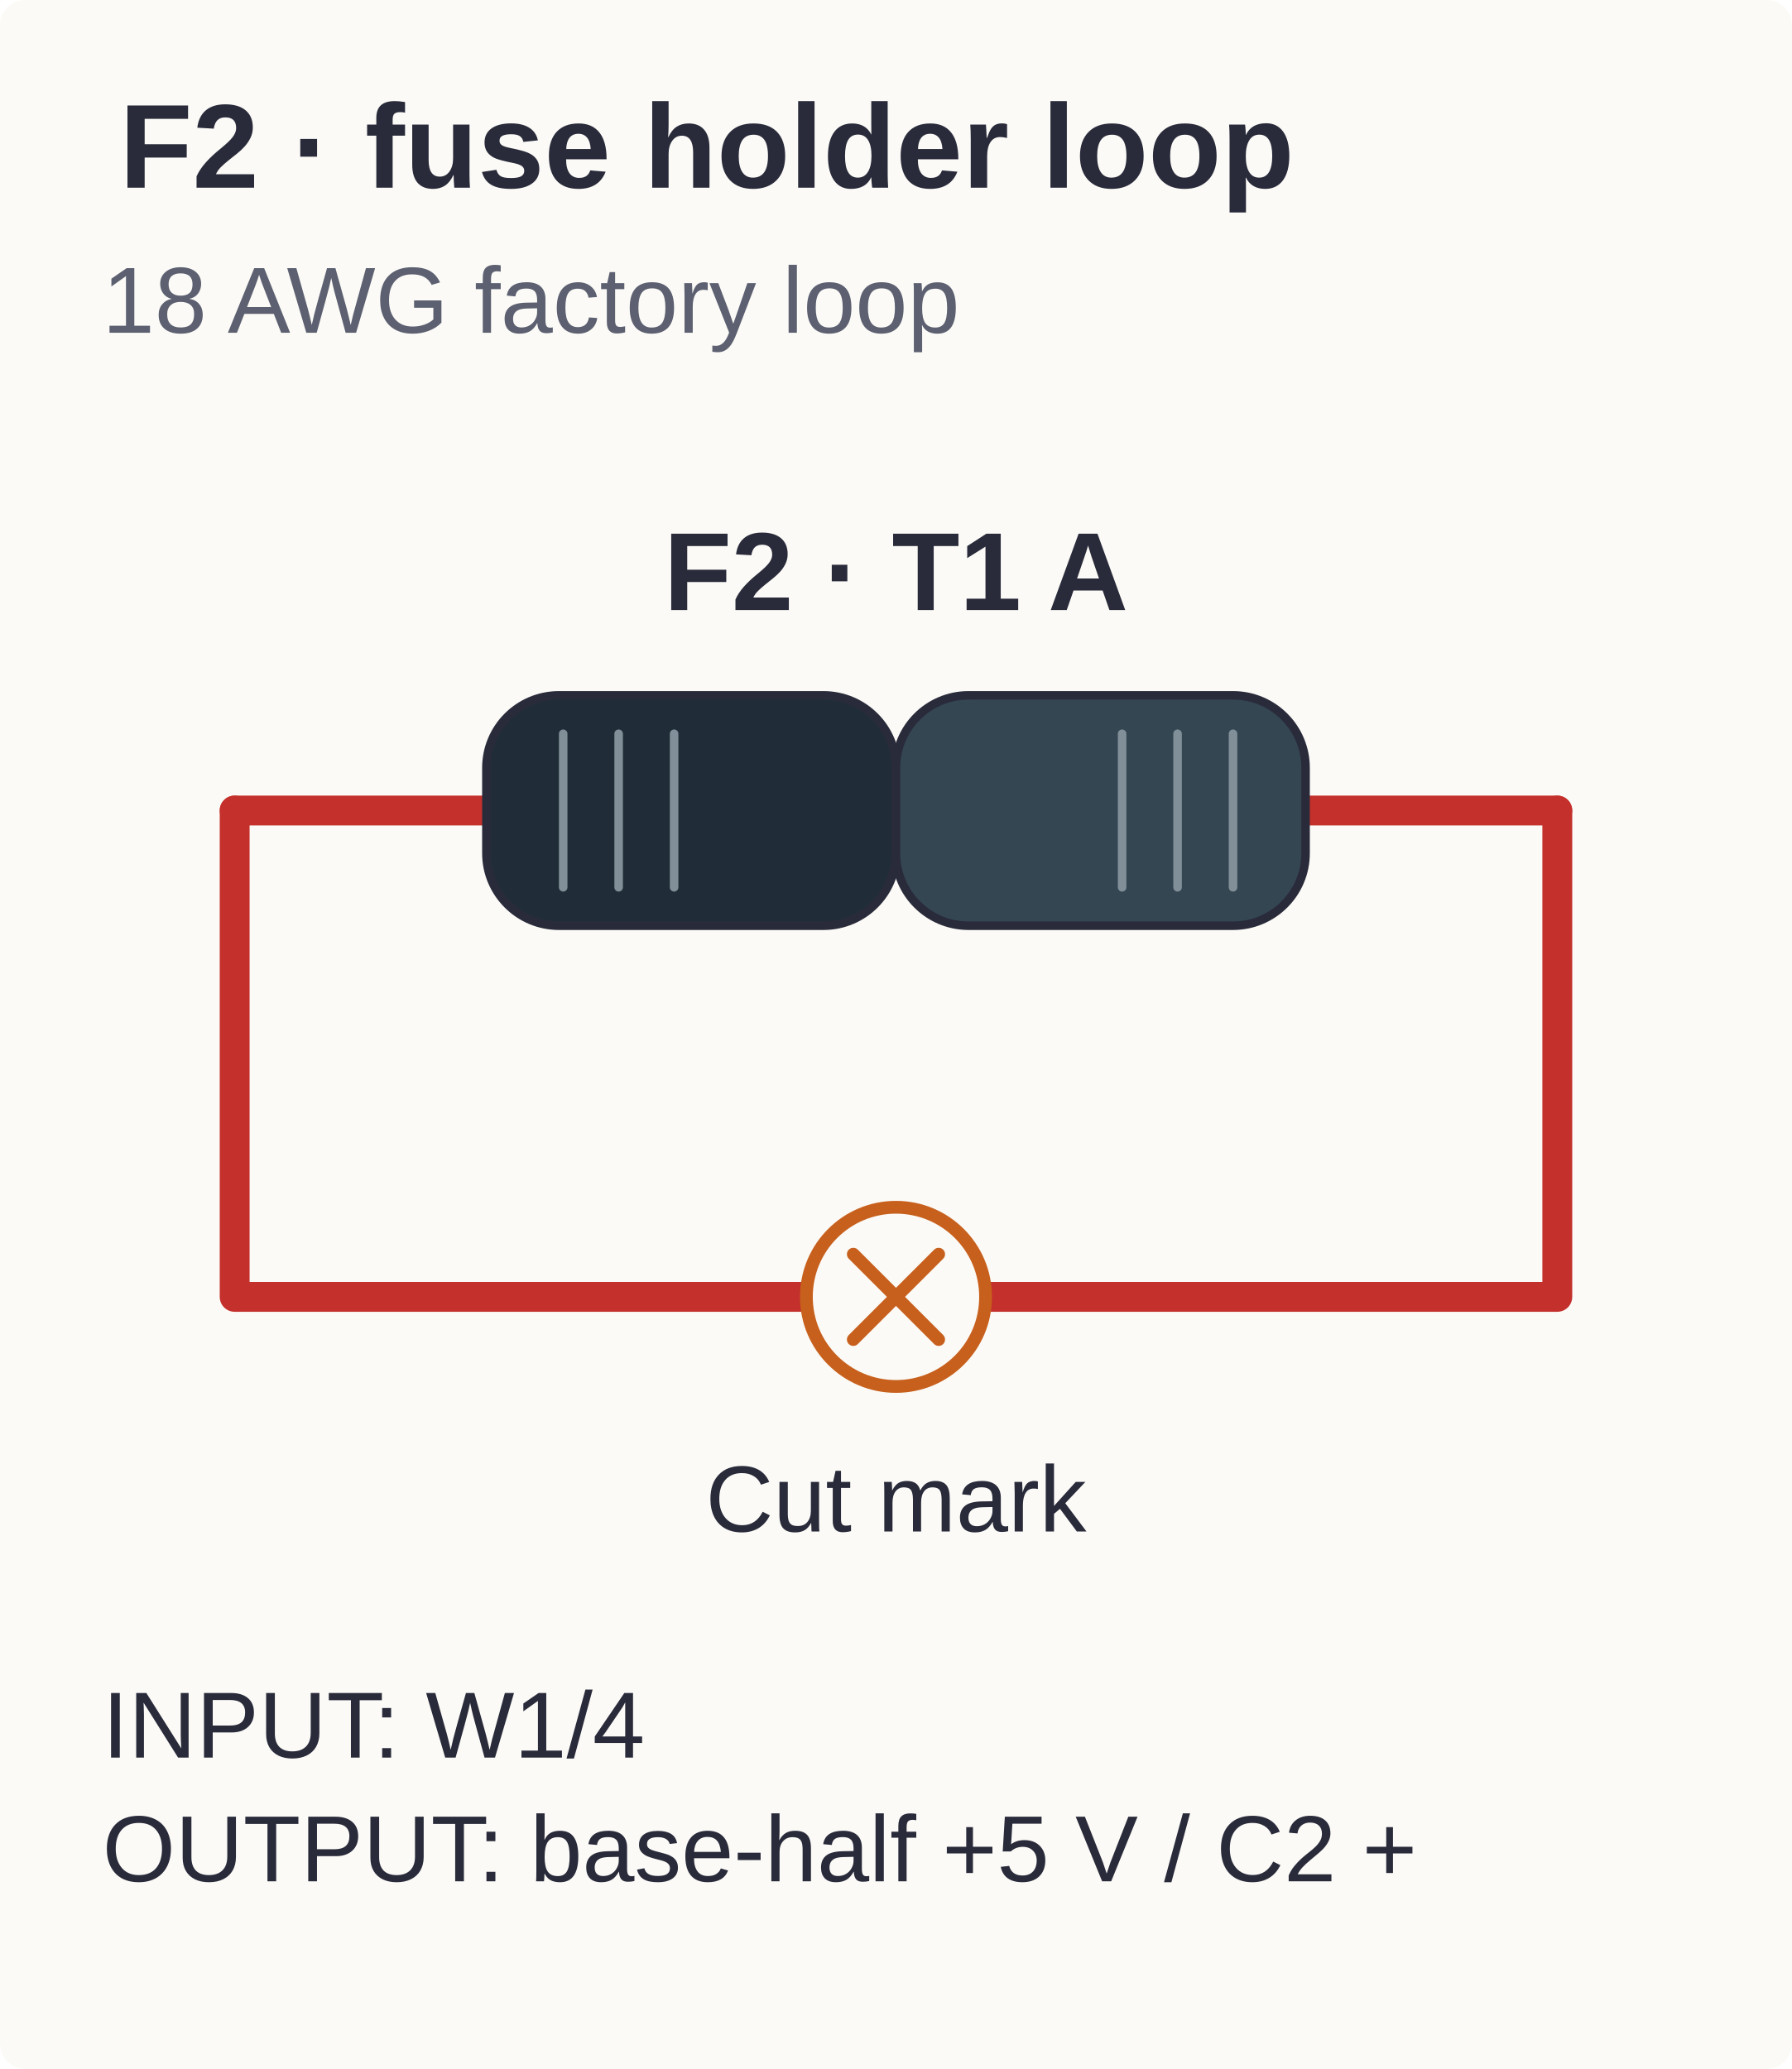
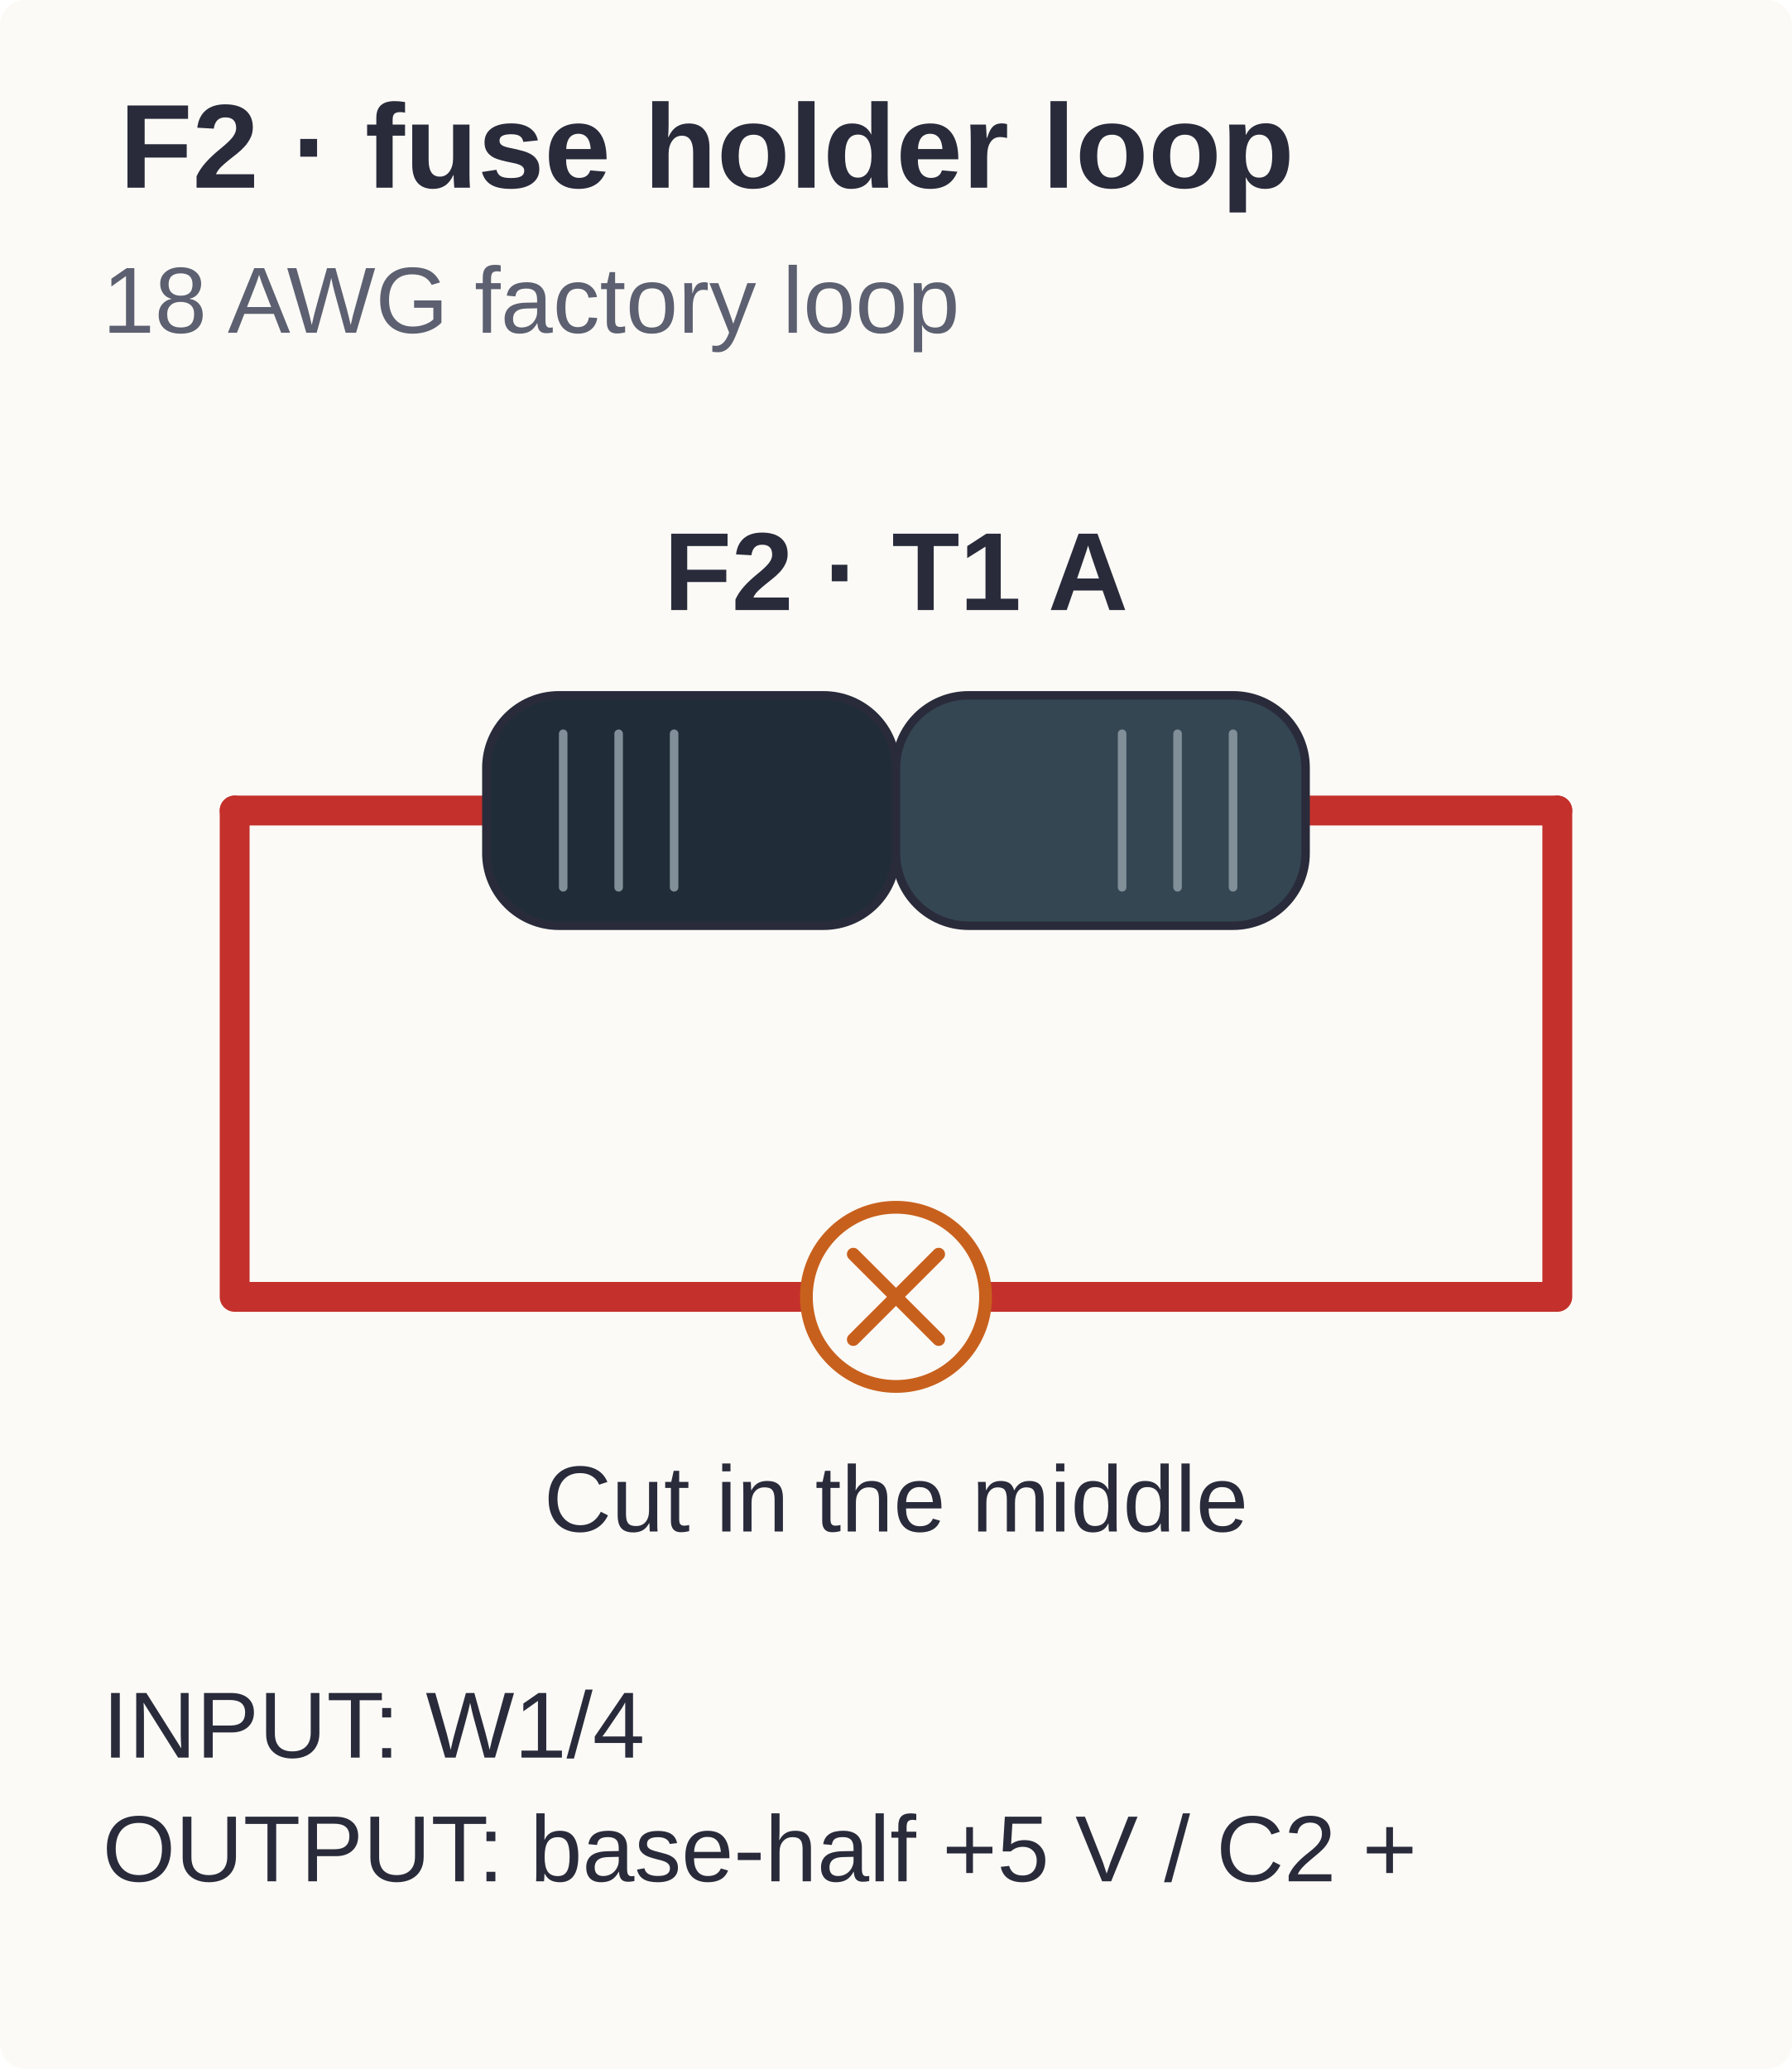
<svg xmlns="http://www.w3.org/2000/svg" viewBox="0 0 420 485" width="420" height="485" role="img">
  <defs>
    <marker id="arrow" viewBox="0 0 10 10" refX="8" refY="5" markerWidth="7" markerHeight="7" orient="auto-start-reverse">
      <path d="M0 0 L10 5 L0 10z" fill="#2f6fb5" />
    </marker>
  </defs>
  <rect x="0" y="0" width="420" height="485" rx="6" fill="#fbfaf6" stroke="none" stroke-width="2" />
  <text x="28" y="44" font-family="Arial,Helvetica,sans-serif" font-size="28" fill="#292b3b" font-weight="700" text-anchor="start">F2 · fuse holder loop</text>
  <text x="24" y="78" font-family="Arial,Helvetica,sans-serif" font-size="22" fill="#5c6070" font-weight="400" text-anchor="start">18 AWG factory loop</text>
  <path d="M55 190 L365 190" fill="none" stroke="#c4302b" stroke-width="7" stroke-linejoin="round" stroke-linecap="round" />
  <rect x="114" y="163" width="96" height="54" rx="17" fill="#202d38" stroke="#292b3b" stroke-width="2" />
  <rect x="210" y="163" width="96" height="54" rx="17" fill="#354653" stroke="#292b3b" stroke-width="2" />
  <path d="M132 172 L132 208" fill="none" stroke="#819098" stroke-width="2" stroke-linejoin="round" stroke-linecap="round" />
  <path d="M145 172 L145 208" fill="none" stroke="#819098" stroke-width="2" stroke-linejoin="round" stroke-linecap="round" />
  <path d="M158 172 L158 208" fill="none" stroke="#819098" stroke-width="2" stroke-linejoin="round" stroke-linecap="round" />
  <path d="M263 172 L263 208" fill="none" stroke="#819098" stroke-width="2" stroke-linejoin="round" stroke-linecap="round" />
  <path d="M276 172 L276 208" fill="none" stroke="#819098" stroke-width="2" stroke-linejoin="round" stroke-linecap="round" />
  <path d="M289 172 L289 208" fill="none" stroke="#819098" stroke-width="2" stroke-linejoin="round" stroke-linecap="round" />
  <text x="210" y="143" font-family="Arial,Helvetica,sans-serif" font-size="26" fill="#292b3b" font-weight="700" text-anchor="middle">F2 · T1 A</text>
  <path d="M55 190 L55 304 L365 304 L365 190" fill="none" stroke="#c4302b" stroke-width="7" stroke-linejoin="round" stroke-linecap="round" />
  <circle cx="210" cy="304" r="21" fill="#fbfaf6" stroke="#c8601d" stroke-width="3" />
  <path d="M200 294 L220 314" fill="none" stroke="#c8601d" stroke-width="3" stroke-linejoin="round" stroke-linecap="round" />
  <path d="M220 294 L200 314" fill="none" stroke="#c8601d" stroke-width="3" stroke-linejoin="round" stroke-linecap="round" />
-   <text x="210" y="359" font-family="Arial,Helvetica,sans-serif" font-size="22" fill="#292b3b" font-weight="400" text-anchor="middle">Cut mark</text>
+   <text x="210" y="359" font-family="Arial,Helvetica,sans-serif" font-size="22" fill="#292b3b" font-weight="400" text-anchor="middle">Cut in the middle</text>
  <text x="24" y="412" font-family="Arial,Helvetica,sans-serif" font-size="22" fill="#292b3b" font-weight="400" text-anchor="start">INPUT: W1/4</text>
  <text x="24" y="441" font-family="Arial,Helvetica,sans-serif" font-size="22" fill="#292b3b" font-weight="400" text-anchor="start">OUTPUT: base-half +5 V / C2 +</text>
</svg>
